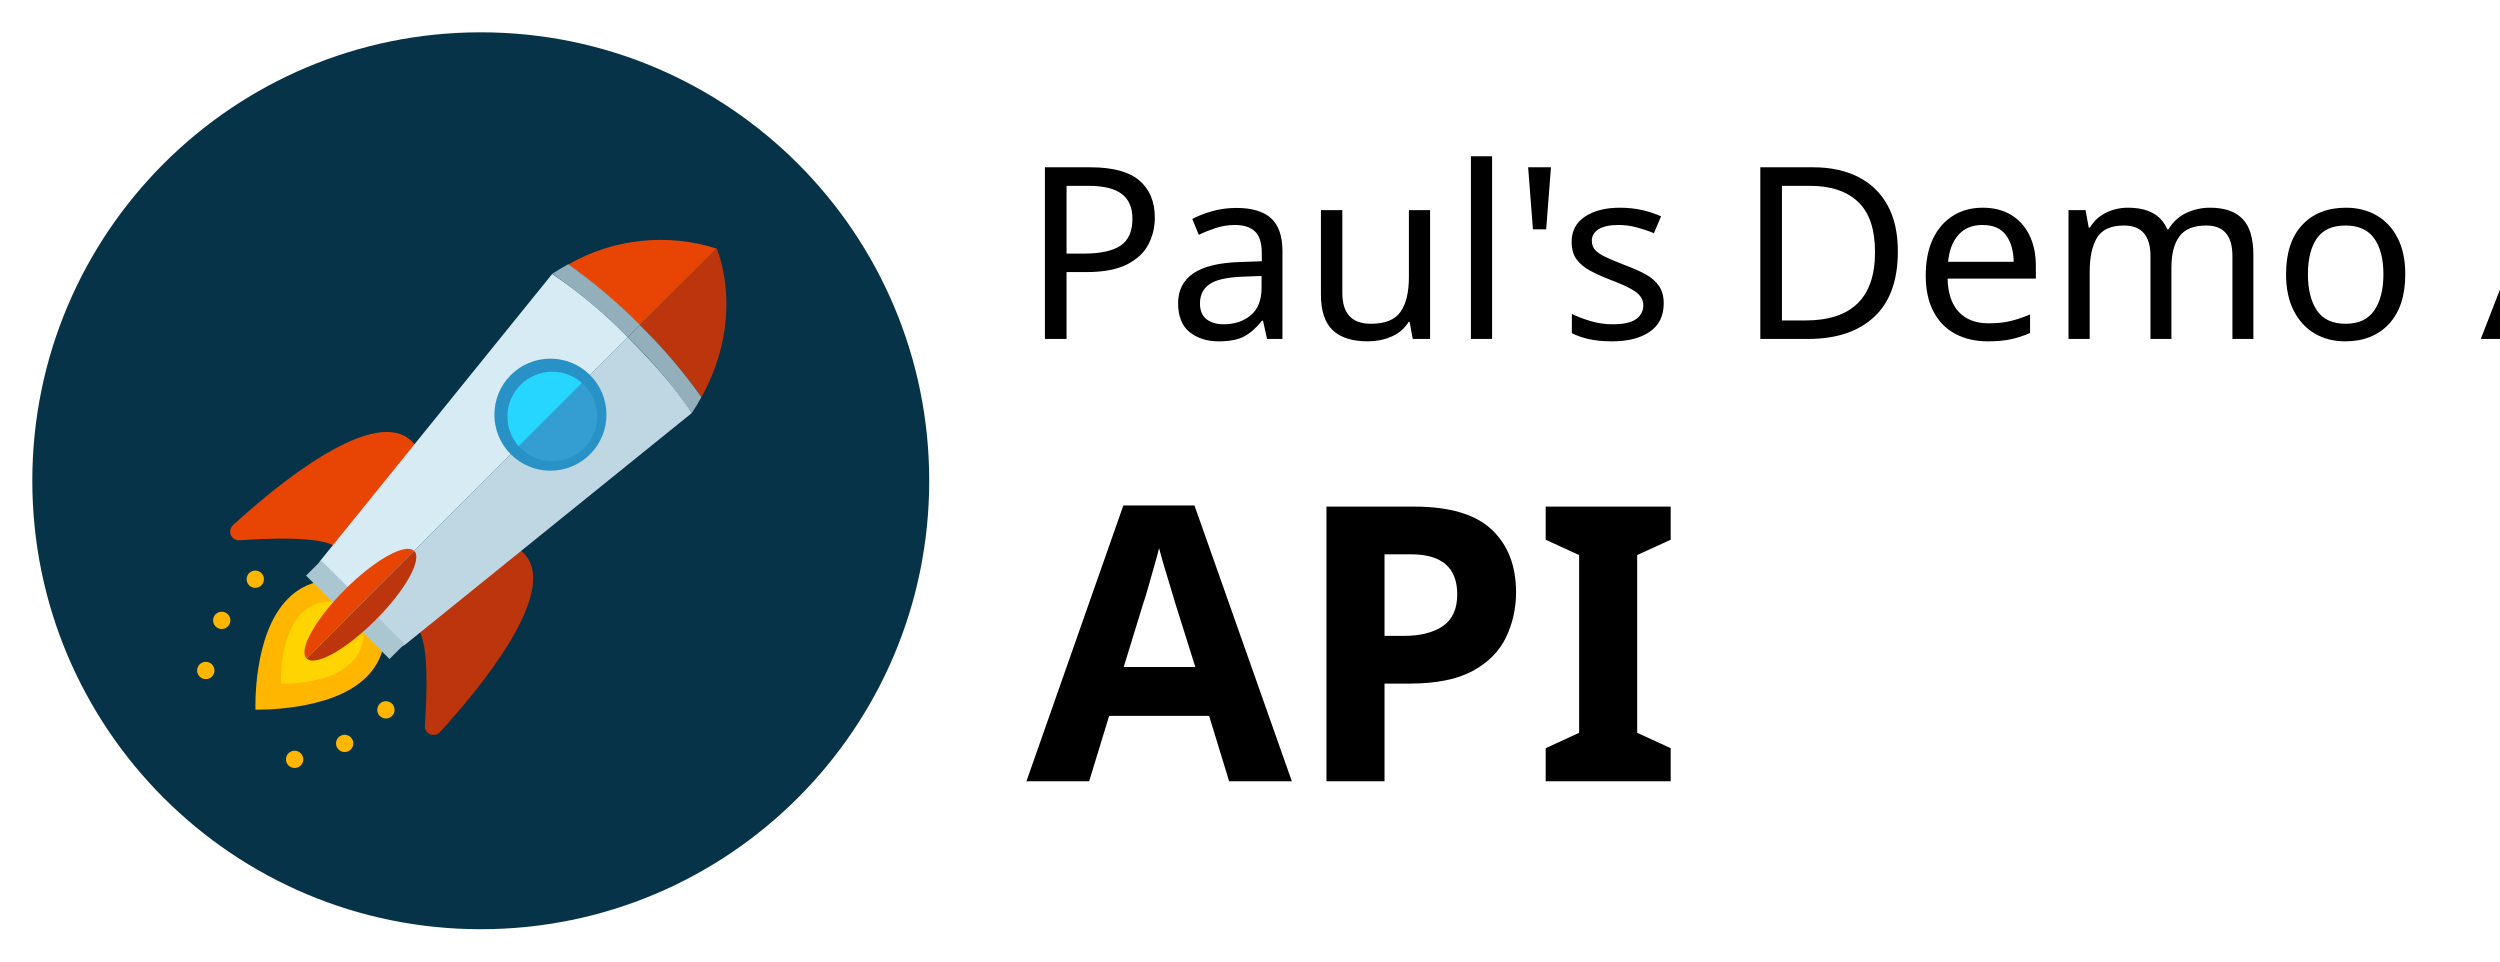
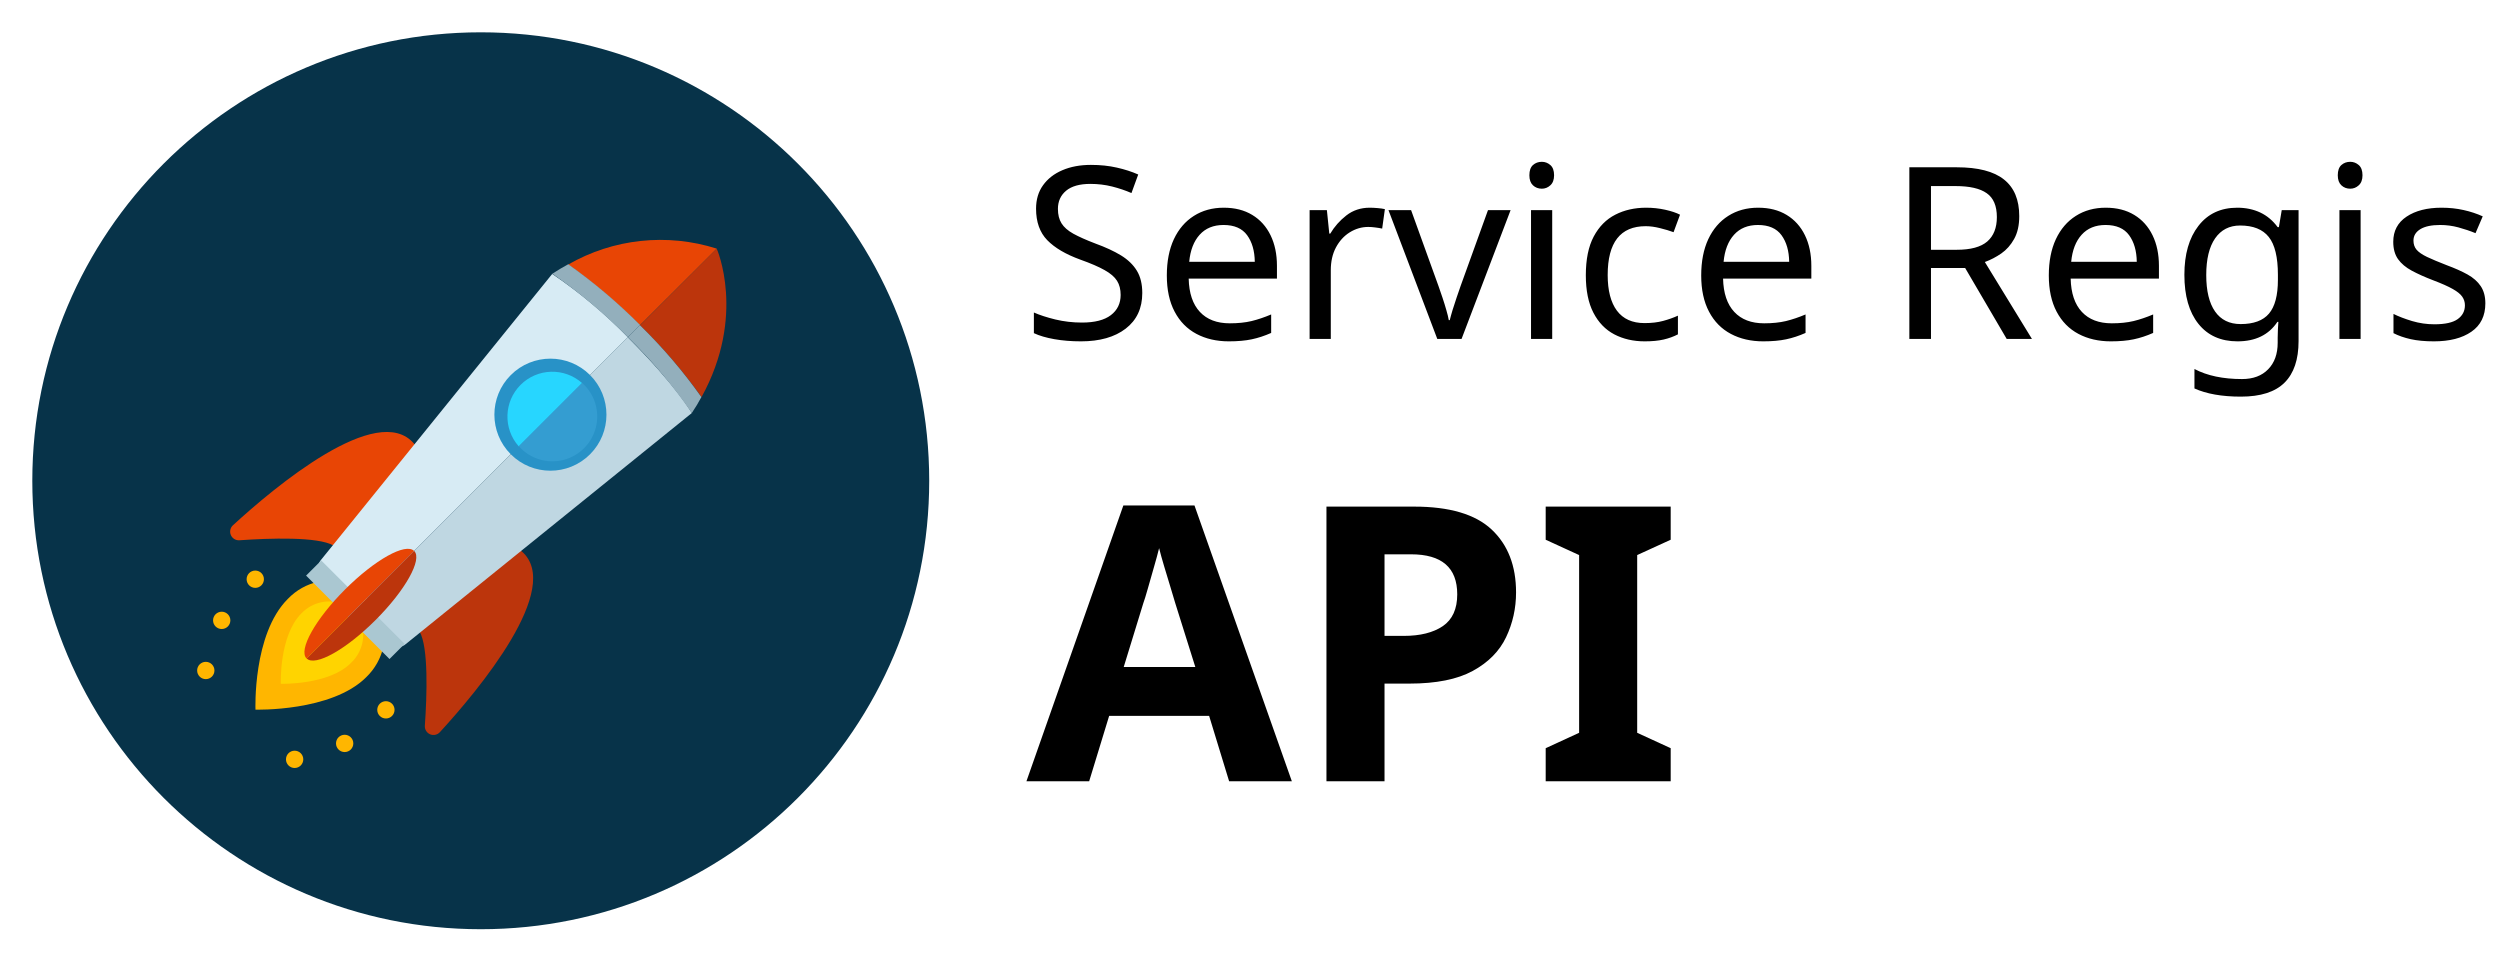
<svg xmlns="http://www.w3.org/2000/svg" width="520" height="200">
  <g>
  </g>
  <g>
    <rect fill="none" id="canvas_background" height="202" width="522" y="-1" x="-1" />
    <g display="none" overflow="visible" y="0" x="0" height="100%" width="100%" id="canvasGrid">
      <rect fill="url(#gridpattern)" stroke-width="0" y="0" x="0" height="100%" width="100%" />
    </g>
    <defs>
      <style>.cls-1{fill:#073349;}.cls-2{fill:#ffb600;}.cls-3{fill:#ffd400;}.cls-4{fill:#bc350c;}.cls-5{fill:#e84505;}.cls-6{fill:#d7ebf4;}.cls-7{fill:#bfd7e2;}.cls-8{fill:#93afbc;}.cls-9{fill:#2892c7;}.cls-10{fill:#27d6ff;}.cls-11{fill:#349dd1;}.cls-12{fill:#aac7d1;}</style>
    </defs>
    <g id="svg_34">
      <g transform="matrix(2.194787,0,0,2.194787,0,0) " id="svg_7">
        <g id="svg_8">
          <circle r="42.5" cy="45.562" cx="45.562" class="cls-1" id="svg_10" />
          <g id="svg_9">
            <path id="svg_12" d="m33.502,55.383a5.73,5.73 0 0 0 -6.23,1.38c-3.34,3.34 -3.06,10.49 -3.06,10.49s7.21,0.21 10.49,-3.07a5.74,5.74 0 0 0 1.38,-6.23l-2.58,-2.57z" class="cls-2" />
            <path id="svg_13" d="m32.562,57.263a3.64,3.64 0 0 0 -4,0.87c-2.12,2.12 -1.95,6.67 -1.95,6.67s4.58,0.14 6.67,-2a3.65,3.65 0 0 0 0.88,-4l-1.6,-1.54z" class="cls-3" />
            <path id="svg_14" d="m49.422,52.233c4.06,3.45 -4.12,13.22 -7.75,17.17a0.82,0.82 0 0 1 -1.41,-0.61c0.2,-2.84 0.36,-7.46 -0.5,-8.94c-1.54,-2.66 7.31,-9.61 9.66,-7.62z" class="cls-4" />
            <path id="svg_15" d="m39.233,42.042c-3.45,-4.06 -13.22,4.12 -17.17,7.75a0.82,0.82 0 0 0 0.61,1.41c2.84,-0.2 7.46,-0.36 8.94,0.5c2.66,1.54 9.61,-7.32 7.62,-9.66z" class="cls-5" />
            <path id="svg_16" d="m59.502,31.962a44.74,44.74 0 0 0 -7.17,-6l-21.88,27.06a1,1 0 0 0 0,1.36l3.32,3.31l25.73,-25.73z" class="cls-6" />
            <path id="svg_17" d="m33.773,57.693l3.34,3.34a1,1 0 0 0 1.35,0l27.1,-21.89s-1.35,-2.46 -6.07,-7.18l-25.72,25.73z" class="cls-7" />
            <path id="svg_18" d="m66.483,37.633c4.26,-7.72 1.44,-14.07 1.44,-14.07l-7.27,7.27a49.29,49.29 0 0 1 5.83,6.8z" class="cls-4" />
            <path id="svg_19" d="m60.653,30.812l7.27,-7.25a17.56,17.56 0 0 0 -14.08,1.51a51.93,51.93 0 0 1 6.81,5.76l0,-0.02z" class="cls-5" />
            <path id="svg_20" d="m59.502,31.962l1.16,-1.16a51.93,51.93 0 0 0 -6.81,-5.76c-0.5,0.27 -1,0.57 -1.51,0.9a51.52,51.52 0 0 1 7.16,6.02z" class="cls-8" />
            <path id="svg_21" d="m59.502,31.962a47.83,47.83 0 0 1 6.06,7.18c0.34,-0.51 0.64,-1 0.91,-1.51a49.29,49.29 0 0 0 -5.83,-6.82l-1.14,1.15z" class="cls-8" />
            <path id="svg_22" d="m31.843,70.453a0.82,0.82 0 1 0 0.82,-0.82a0.82,0.82 0 0 0 -0.82,0.82" class="cls-2" />
            <path id="svg_23" d="m27.102,71.963a0.82,0.82 0 1 0 0.82,-0.82a0.82,0.82 0 0 0 -0.82,0.82" class="cls-2" />
            <path id="svg_24" d="m35.752,67.272a0.82,0.82 0 1 0 0.82,-0.82a0.82,0.82 0 0 0 -0.82,0.82" class="cls-2" />
            <path id="svg_25" d="m21.012,59.612a0.82,0.82 0 1 1 0.82,-0.82a0.82,0.82 0 0 1 -0.82,0.82" class="cls-2" />
            <path id="svg_26" d="m19.503,64.362a0.82,0.82 0 1 1 0.82,-0.82a0.82,0.82 0 0 1 -0.82,0.82" class="cls-2" />
            <path id="svg_27" d="m24.192,55.712a0.82,0.82 0 1 1 0.82,-0.82a0.82,0.82 0 0 1 -0.82,0.82" class="cls-2" />
            <circle id="svg_28" transform="rotate(-45 -11.7175,48.39251) " r="5.31" cy="87.133" cx="39.883" class="cls-9" />
            <path id="svg_29" d="m49.163,42.303a4.25,4.25 0 0 1 6,-6" class="cls-10" />
            <path id="svg_30" d="m55.172,36.292a4.25,4.25 0 1 1 -6,6" class="cls-11" />
            <rect id="svg_31" transform="rotate(45 50.7225,-6.0975) " height="2.03" width="11.18" y="50.112" x="78.252" class="cls-12" />
            <path id="svg_32" d="m29.052,62.403c-0.8,-0.8 0.84,-3.73 3.65,-6.54s5.74,-4.45 6.54,-3.65" class="cls-5" />
            <path id="svg_33" d="m39.252,52.212c0.8,0.8 -0.84,3.73 -3.65,6.54s-5.74,4.45 -6.54,3.65" class="cls-4" />
          </g>
        </g>
      </g>
    </g>
-     <text style="cursor: move;" font-weight="normal" xml:space="preserve" text-anchor="start" font-family="Oswald, sans-serif" font-size="50" id="svg_35" y="70.5" x="212.5" stroke-width="0" stroke="#000" fill="#000000">Paul's Demo API</text>
+     <text style="cursor: move;" font-weight="normal" xml:space="preserve" text-anchor="start" font-family="Oswald, sans-serif" font-size="50" id="svg_35" y="70.5" x="212.5" stroke-width="0" stroke="#000" fill="#000000">Service Registry</text>
    <text font-weight="bold" xml:space="preserve" text-anchor="start" font-family="Oswald, sans-serif" font-size="80" id="svg_36" y="162.5" x="213.5" stroke-width="0" stroke="#000" fill="#000000">API</text>
    <rect id="svg_37" height="332" width="609" y="-47.5" x="-68.5" fill-opacity="null" stroke-opacity="null" stroke-width="null" stroke="null" fill="none" />
    <rect id="svg_38" height="36" width="106" y="216.5" x="373.5" fill-opacity="null" stroke-opacity="null" stroke-width="null" stroke="null" fill="none" />
    <rect id="svg_39" height="203" width="586" y="-2.5" x="0.5" fill-opacity="null" stroke-opacity="null" stroke-width="null" stroke="null" fill="none" />
  </g>
</svg>
